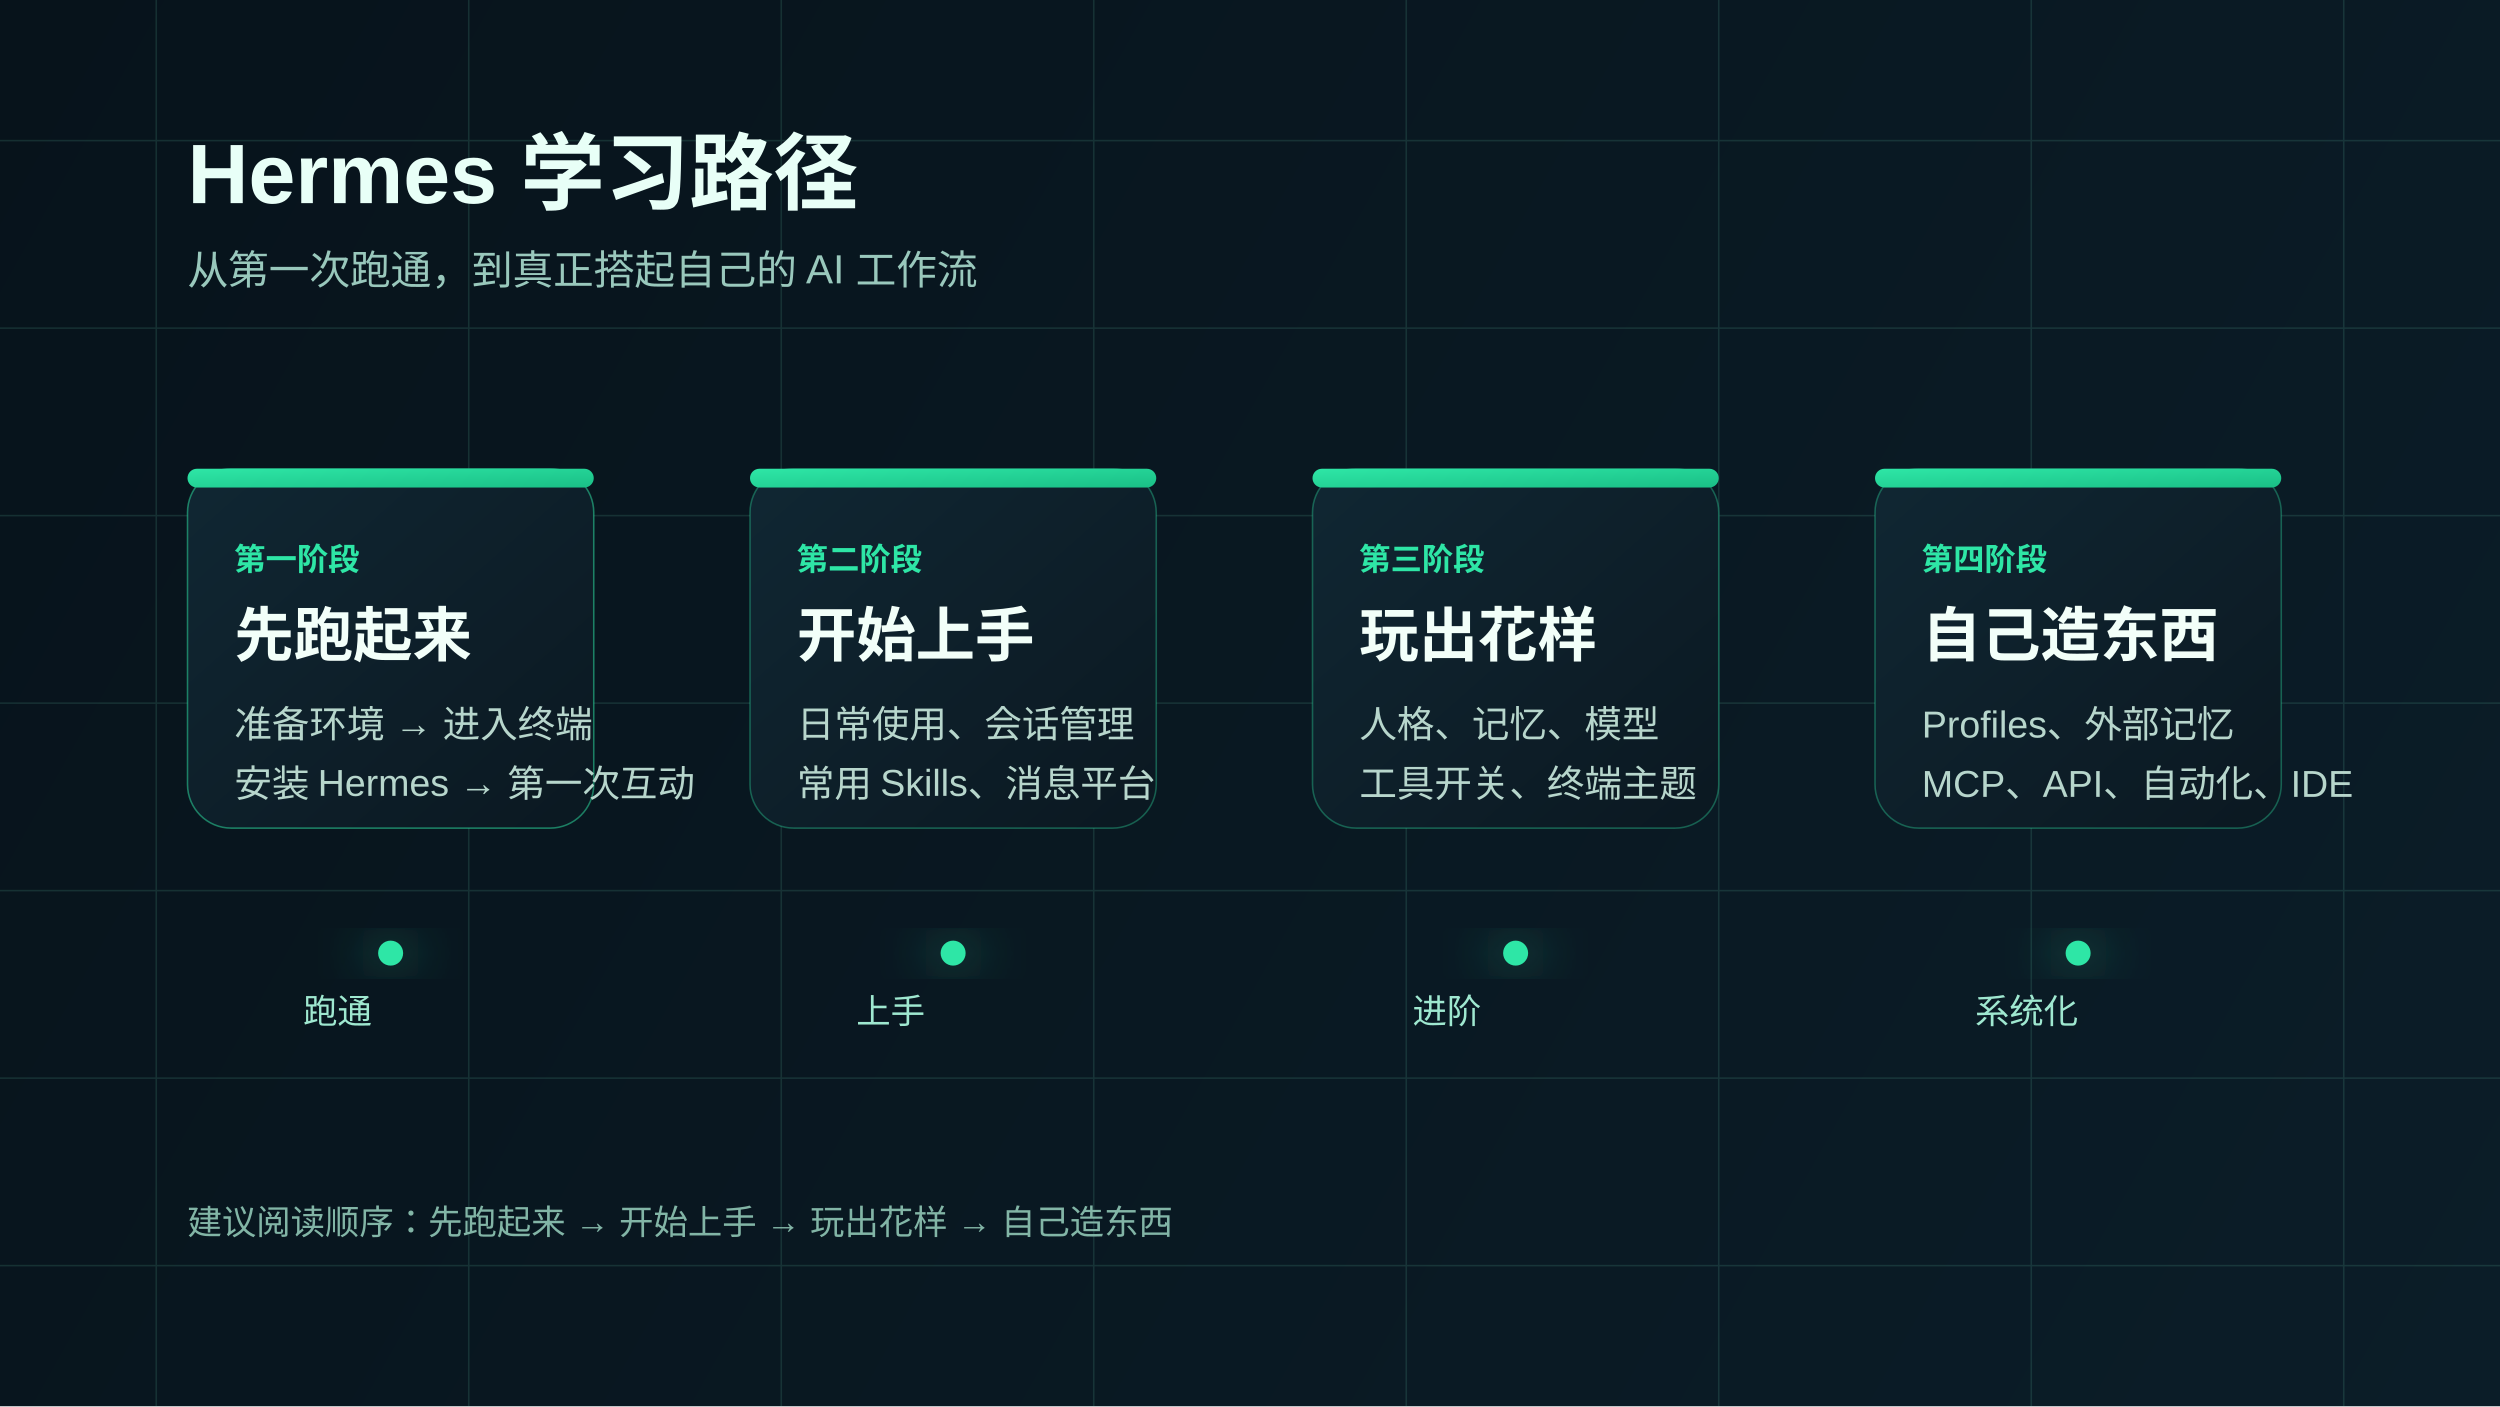
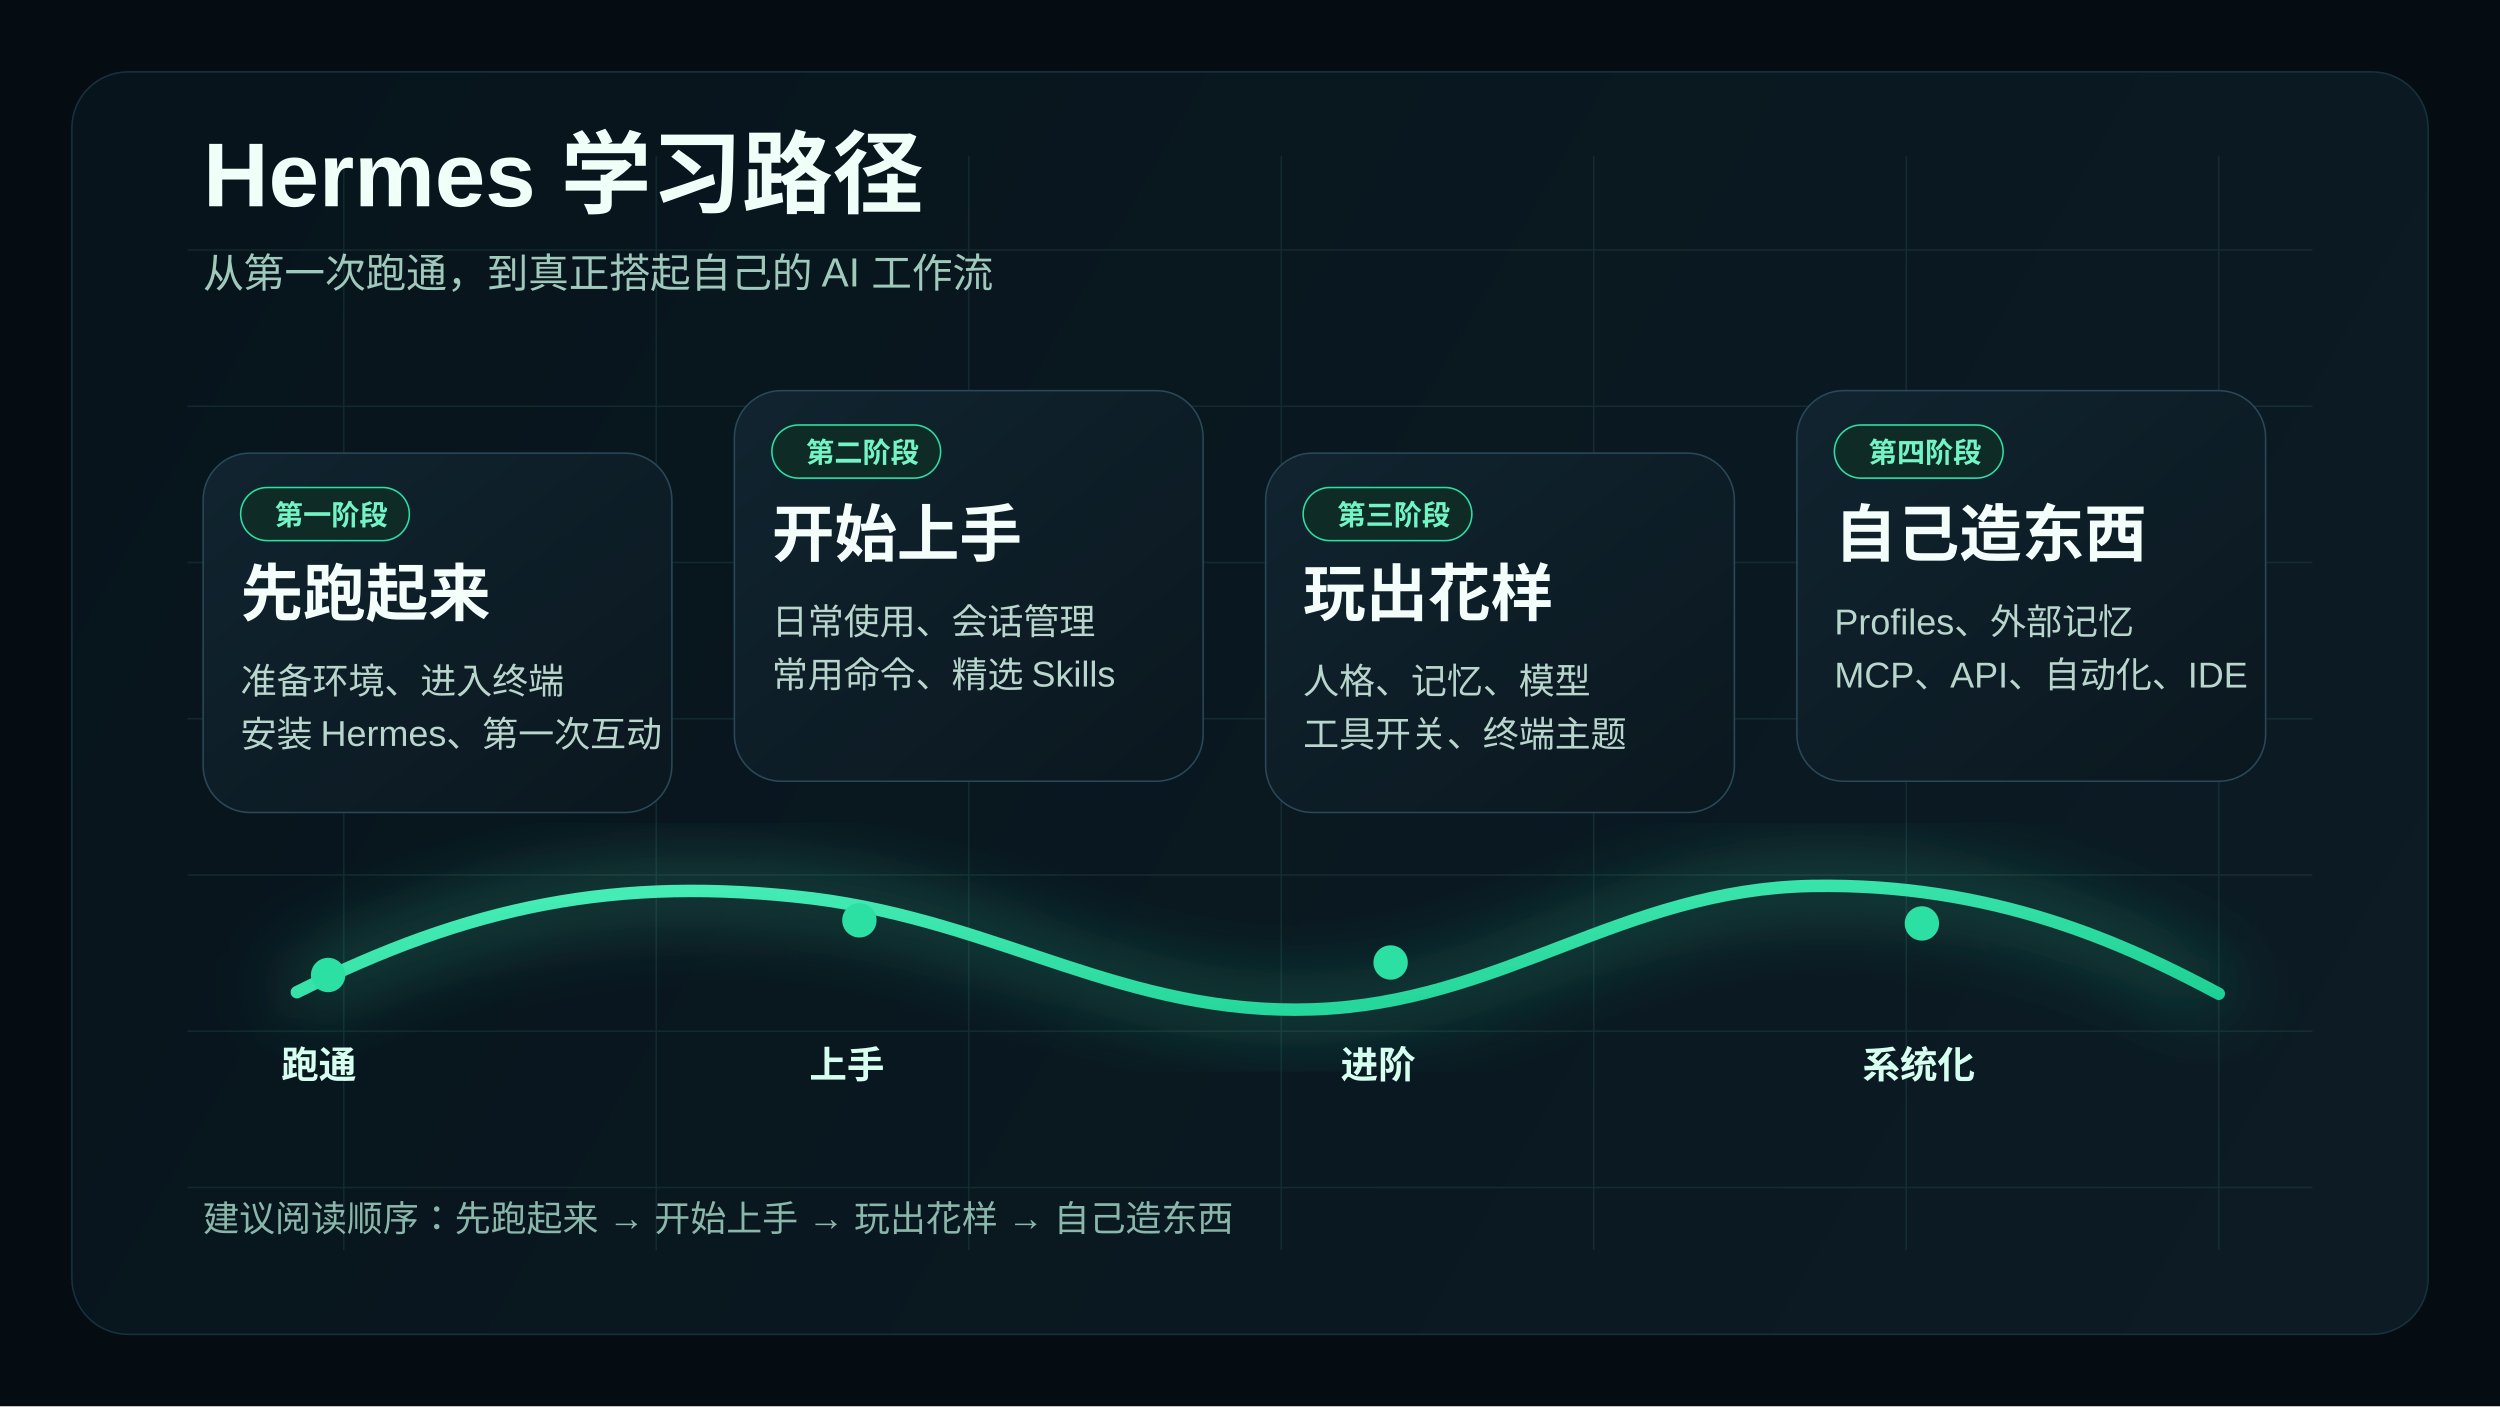
<svg xmlns="http://www.w3.org/2000/svg" width="1600" height="900" viewBox="0 0 1600 900" fill="none">
  <defs>
-     <linearGradient id="bg" x1="0" y1="0" x2="1600" y2="900" gradientUnits="userSpaceOnUse">
-       <stop stop-color="#07131B" />
-       <stop offset="1" stop-color="#0B1D28" />
+     <linearGradient id="bg" x1="120" y1="60" x2="1480" y2="840" gradientUnits="userSpaceOnUse">
+       <stop stop-color="#07141C" />
+       <stop offset="1" stop-color="#0C1B24" />
    </linearGradient>
-     <linearGradient id="card" x1="0" y1="0" x2="1" y2="1">
-       <stop stop-color="#102733" />
-       <stop offset="1" stop-color="#0B1821" />
+     <linearGradient id="panel" x1="0" y1="0" x2="1" y2="1">
+       <stop stop-color="#10242F" />
+       <stop offset="1" stop-color="#0B171F" />
    </linearGradient>
-     <linearGradient id="accent" x1="0" y1="0" x2="1" y2="1">
-       <stop stop-color="#2EE6A6" />
-       <stop offset="1" stop-color="#1ABF86" />
+     <linearGradient id="mint" x1="0" y1="0" x2="1" y2="1">
+       <stop stop-color="#4AF0B9" />
+       <stop offset="1" stop-color="#1CCF92" />
    </linearGradient>
-     <filter id="glow" x="-50%" y="-50%" width="200%" height="200%">
-       <feGaussianBlur stdDeviation="18" result="blur" />
+     <filter id="softGlow" x="-50%" y="-50%" width="200%" height="200%">
+       <feGaussianBlur stdDeviation="24" result="blur" />
      <feMerge>
        <feMergeNode in="blur" />
        <feMergeNode in="SourceGraphic" />
      </feMerge>
    </filter>
  </defs>
-   <rect width="1600" height="900" fill="url(#bg)" />
-   <g opacity="0.12" stroke="#7FFFD4">
-     <path d="M0 90H1600" />
-     <path d="M0 210H1600" />
-     <path d="M0 330H1600" />
-     <path d="M0 450H1600" />
-     <path d="M0 570H1600" />
-     <path d="M0 690H1600" />
-     <path d="M0 810H1600" />
-     <path d="M100 0V900" />
-     <path d="M300 0V900" />
-     <path d="M500 0V900" />
-     <path d="M700 0V900" />
-     <path d="M900 0V900" />
-     <path d="M1100 0V900" />
-     <path d="M1300 0V900" />
-     <path d="M1500 0V900" />
+   <rect width="1600" height="900" fill="#050C12" />
+   <rect x="46" y="46" width="1508" height="808" rx="36" fill="url(#bg)" stroke="#16323F" />
+   <g opacity="0.09" stroke="#7CECC9">
+     <path d="M120 160H1480" />
+     <path d="M120 260H1480" />
+     <path d="M120 360H1480" />
+     <path d="M120 460H1480" />
+     <path d="M120 560H1480" />
+     <path d="M120 660H1480" />
+     <path d="M120 760H1480" />
+     <path d="M220 100V800" />
+     <path d="M420 100V800" />
+     <path d="M620 100V800" />
+     <path d="M820 100V800" />
+     <path d="M1020 100V800" />
+     <path d="M1220 100V800" />
+     <path d="M1420 100V800" />
  </g>
-   <text x="120" y="130" fill="#E8FFF7" font-size="54" font-family="Arial, PingFang SC, Microsoft YaHei, sans-serif" font-weight="700">Hermes 学习路径</text>
-   <text x="120" y="182" fill="#99C8BC" font-size="26" font-family="Arial, PingFang SC, Microsoft YaHei, sans-serif">从第一次跑通，到真正搭起自己的 AI 工作流</text>
-   <g filter="url(#glow)">
-     <circle cx="250" cy="610" r="8" fill="#2EE6A6" />
-     <circle cx="610" cy="610" r="8" fill="#2EE6A6" />
-     <circle cx="970" cy="610" r="8" fill="#2EE6A6" />
-     <circle cx="1330" cy="610" r="8" fill="#2EE6A6" />
-     <path d="M250 610H1330" stroke="url(#accent)" stroke-width="6" stroke-linecap="round" />
+   <g filter="url(#softGlow)">
+     <path d="M190 635C300 580 394 560 520 575C640 590 720 650 840 646C961 642 1038 569 1160 567C1276 565 1360 604 1420 636" stroke="url(#mint)" stroke-width="8" stroke-linecap="round" />
+   </g>
+   <text x="130" y="132" fill="#F0FFF8" font-size="58" font-family="Arial, PingFang SC, Microsoft YaHei, sans-serif" font-weight="700">Hermes 学习路径</text>
+   <text x="130" y="184" fill="#9FCABB" font-size="26" font-family="Arial, PingFang SC, Microsoft YaHei, sans-serif">从第一次跑通，到真正搭起自己的 AI 工作流</text>
+   <g>
+     <rect x="130" y="290" width="300" height="230" rx="30" fill="url(#panel)" stroke="#294858" />
+     <rect x="154" y="312" width="108" height="34" rx="17" fill="#0F2B25" stroke="#2CE0A4" />
+     <text x="176" y="336" fill="#73F4C5" font-size="18" font-family="Arial, PingFang SC, Microsoft YaHei, sans-serif" font-weight="700">第一阶段</text>
+     <text x="154" y="394" fill="#F4FFFB" font-size="40" font-family="Arial, PingFang SC, Microsoft YaHei, sans-serif" font-weight="700">先跑起来</text>
+     <text x="154" y="444" fill="#B9D6CD" font-size="23" font-family="Arial, PingFang SC, Microsoft YaHei, sans-serif">准备环境、进入终端</text>
+     <text x="154" y="478" fill="#B9D6CD" font-size="23" font-family="Arial, PingFang SC, Microsoft YaHei, sans-serif">安装 Hermes、第一次互动</text>
  </g>
  <g>
-     <rect x="120" y="300" width="260" height="230" rx="28" fill="url(#card)" stroke="#2EE6A6" stroke-opacity="0.5" />
-     <rect x="120" y="300" width="260" height="12" rx="6" fill="url(#accent)" />
-     <text x="150" y="365" fill="#2EE6A6" font-size="20" font-family="Arial, PingFang SC, Microsoft YaHei, sans-serif" font-weight="700">第一阶段</text>
-     <text x="150" y="420" fill="#F2FFF9" font-size="38" font-family="Arial, PingFang SC, Microsoft YaHei, sans-serif" font-weight="700">先跑起来</text>
-     <text x="150" y="472" fill="#B7D6CC" font-size="24" font-family="Arial, PingFang SC, Microsoft YaHei, sans-serif">准备环境 → 进入终端</text>
-     <text x="150" y="510" fill="#B7D6CC" font-size="24" font-family="Arial, PingFang SC, Microsoft YaHei, sans-serif">安装 Hermes → 第一次互动</text>
+     <rect x="470" y="250" width="300" height="250" rx="30" fill="url(#panel)" stroke="#294858" />
+     <rect x="494" y="272" width="108" height="34" rx="17" fill="#0F2B25" stroke="#2CE0A4" />
+     <text x="516" y="296" fill="#73F4C5" font-size="18" font-family="Arial, PingFang SC, Microsoft YaHei, sans-serif" font-weight="700">第二阶段</text>
+     <text x="494" y="356" fill="#F4FFFB" font-size="40" font-family="Arial, PingFang SC, Microsoft YaHei, sans-serif" font-weight="700">开始上手</text>
+     <text x="494" y="406" fill="#B9D6CD" font-size="23" font-family="Arial, PingFang SC, Microsoft YaHei, sans-serif">日常使用、会话管理</text>
+     <text x="494" y="440" fill="#B9D6CD" font-size="23" font-family="Arial, PingFang SC, Microsoft YaHei, sans-serif">常用命令、精选 Skills</text>
  </g>
  <g>
-     <rect x="480" y="300" width="260" height="230" rx="28" fill="url(#card)" stroke="#2EE6A6" stroke-opacity="0.35" />
-     <rect x="480" y="300" width="260" height="12" rx="6" fill="url(#accent)" />
-     <text x="510" y="365" fill="#2EE6A6" font-size="20" font-family="Arial, PingFang SC, Microsoft YaHei, sans-serif" font-weight="700">第二阶段</text>
-     <text x="510" y="420" fill="#F2FFF9" font-size="38" font-family="Arial, PingFang SC, Microsoft YaHei, sans-serif" font-weight="700">开始上手</text>
-     <text x="510" y="472" fill="#B7D6CC" font-size="24" font-family="Arial, PingFang SC, Microsoft YaHei, sans-serif">日常使用、会话管理</text>
-     <text x="510" y="510" fill="#B7D6CC" font-size="24" font-family="Arial, PingFang SC, Microsoft YaHei, sans-serif">常用 Skills、消息平台</text>
+     <rect x="810" y="290" width="300" height="230" rx="30" fill="url(#panel)" stroke="#294858" />
+     <rect x="834" y="312" width="108" height="34" rx="17" fill="#0F2B25" stroke="#2CE0A4" />
+     <text x="856" y="336" fill="#73F4C5" font-size="18" font-family="Arial, PingFang SC, Microsoft YaHei, sans-serif" font-weight="700">第三阶段</text>
+     <text x="834" y="394" fill="#F4FFFB" font-size="40" font-family="Arial, PingFang SC, Microsoft YaHei, sans-serif" font-weight="700">玩出花样</text>
+     <text x="834" y="444" fill="#B9D6CD" font-size="23" font-family="Arial, PingFang SC, Microsoft YaHei, sans-serif">人格、记忆、模型</text>
+     <text x="834" y="478" fill="#B9D6CD" font-size="23" font-family="Arial, PingFang SC, Microsoft YaHei, sans-serif">工具开关、终端主题</text>
  </g>
  <g>
-     <rect x="840" y="300" width="260" height="230" rx="28" fill="url(#card)" stroke="#2EE6A6" stroke-opacity="0.35" />
-     <rect x="840" y="300" width="260" height="12" rx="6" fill="url(#accent)" />
-     <text x="870" y="365" fill="#2EE6A6" font-size="20" font-family="Arial, PingFang SC, Microsoft YaHei, sans-serif" font-weight="700">第三阶段</text>
-     <text x="870" y="420" fill="#F2FFF9" font-size="38" font-family="Arial, PingFang SC, Microsoft YaHei, sans-serif" font-weight="700">玩出花样</text>
-     <text x="870" y="472" fill="#B7D6CC" font-size="24" font-family="Arial, PingFang SC, Microsoft YaHei, sans-serif">人格、记忆、模型</text>
-     <text x="870" y="510" fill="#B7D6CC" font-size="24" font-family="Arial, PingFang SC, Microsoft YaHei, sans-serif">工具开关、终端主题</text>
+     <rect x="1150" y="250" width="300" height="250" rx="30" fill="url(#panel)" stroke="#294858" />
+     <rect x="1174" y="272" width="108" height="34" rx="17" fill="#0F2B25" stroke="#2CE0A4" />
+     <text x="1196" y="296" fill="#73F4C5" font-size="18" font-family="Arial, PingFang SC, Microsoft YaHei, sans-serif" font-weight="700">第四阶段</text>
+     <text x="1174" y="356" fill="#F4FFFB" font-size="40" font-family="Arial, PingFang SC, Microsoft YaHei, sans-serif" font-weight="700">自己造东西</text>
+     <text x="1174" y="406" fill="#B9D6CD" font-size="23" font-family="Arial, PingFang SC, Microsoft YaHei, sans-serif">Profiles、外部记忆</text>
+     <text x="1174" y="440" fill="#B9D6CD" font-size="23" font-family="Arial, PingFang SC, Microsoft YaHei, sans-serif">MCP、API、自动化、IDE</text>
  </g>
  <g>
-     <rect x="1200" y="300" width="260" height="230" rx="28" fill="url(#card)" stroke="#2EE6A6" stroke-opacity="0.35" />
-     <rect x="1200" y="300" width="260" height="12" rx="6" fill="url(#accent)" />
-     <text x="1230" y="365" fill="#2EE6A6" font-size="20" font-family="Arial, PingFang SC, Microsoft YaHei, sans-serif" font-weight="700">第四阶段</text>
-     <text x="1230" y="420" fill="#F2FFF9" font-size="38" font-family="Arial, PingFang SC, Microsoft YaHei, sans-serif" font-weight="700">自己造东西</text>
-     <text x="1230" y="472" fill="#B7D6CC" font-size="24" font-family="Arial, PingFang SC, Microsoft YaHei, sans-serif">Profiles、外部记忆</text>
-     <text x="1230" y="510" fill="#B7D6CC" font-size="24" font-family="Arial, PingFang SC, Microsoft YaHei, sans-serif">MCP、API、自动化、IDE</text>
+     <circle cx="210" cy="624" r="11" fill="#2CE0A4" />
+     <circle cx="550" cy="589" r="11" fill="#2CE0A4" />
+     <circle cx="890" cy="616" r="11" fill="#2CE0A4" />
+     <circle cx="1230" cy="591" r="11" fill="#2CE0A4" />
  </g>
-   <g fill="#9FE8D0" font-size="22" font-family="Arial, PingFang SC, Microsoft YaHei, sans-serif">
-     <text x="194" y="655">跑通</text>
-     <text x="548" y="655">上手</text>
-     <text x="904" y="655">进阶</text>
-     <text x="1264" y="655">系统化</text>
+   <g fill="#D6FFF0" font-size="24" font-family="Arial, PingFang SC, Microsoft YaHei, sans-serif" font-weight="700">
+     <text x="180" y="690">跑通</text>
+     <text x="518" y="690">上手</text>
+     <text x="858" y="690">进阶</text>
+     <text x="1192" y="690">系统化</text>
  </g>
-   <text x="120" y="790" fill="#82B5A6" font-size="22" font-family="Arial, PingFang SC, Microsoft YaHei, sans-serif">建议阅读顺序：先跑起来 → 开始上手 → 玩出花样 → 自己造东西</text>
+   <text x="130" y="788" fill="#8AB7AA" font-size="23" font-family="Arial, PingFang SC, Microsoft YaHei, sans-serif">建议阅读顺序：先跑起来 → 开始上手 → 玩出花样 → 自己造东西</text>
</svg>
